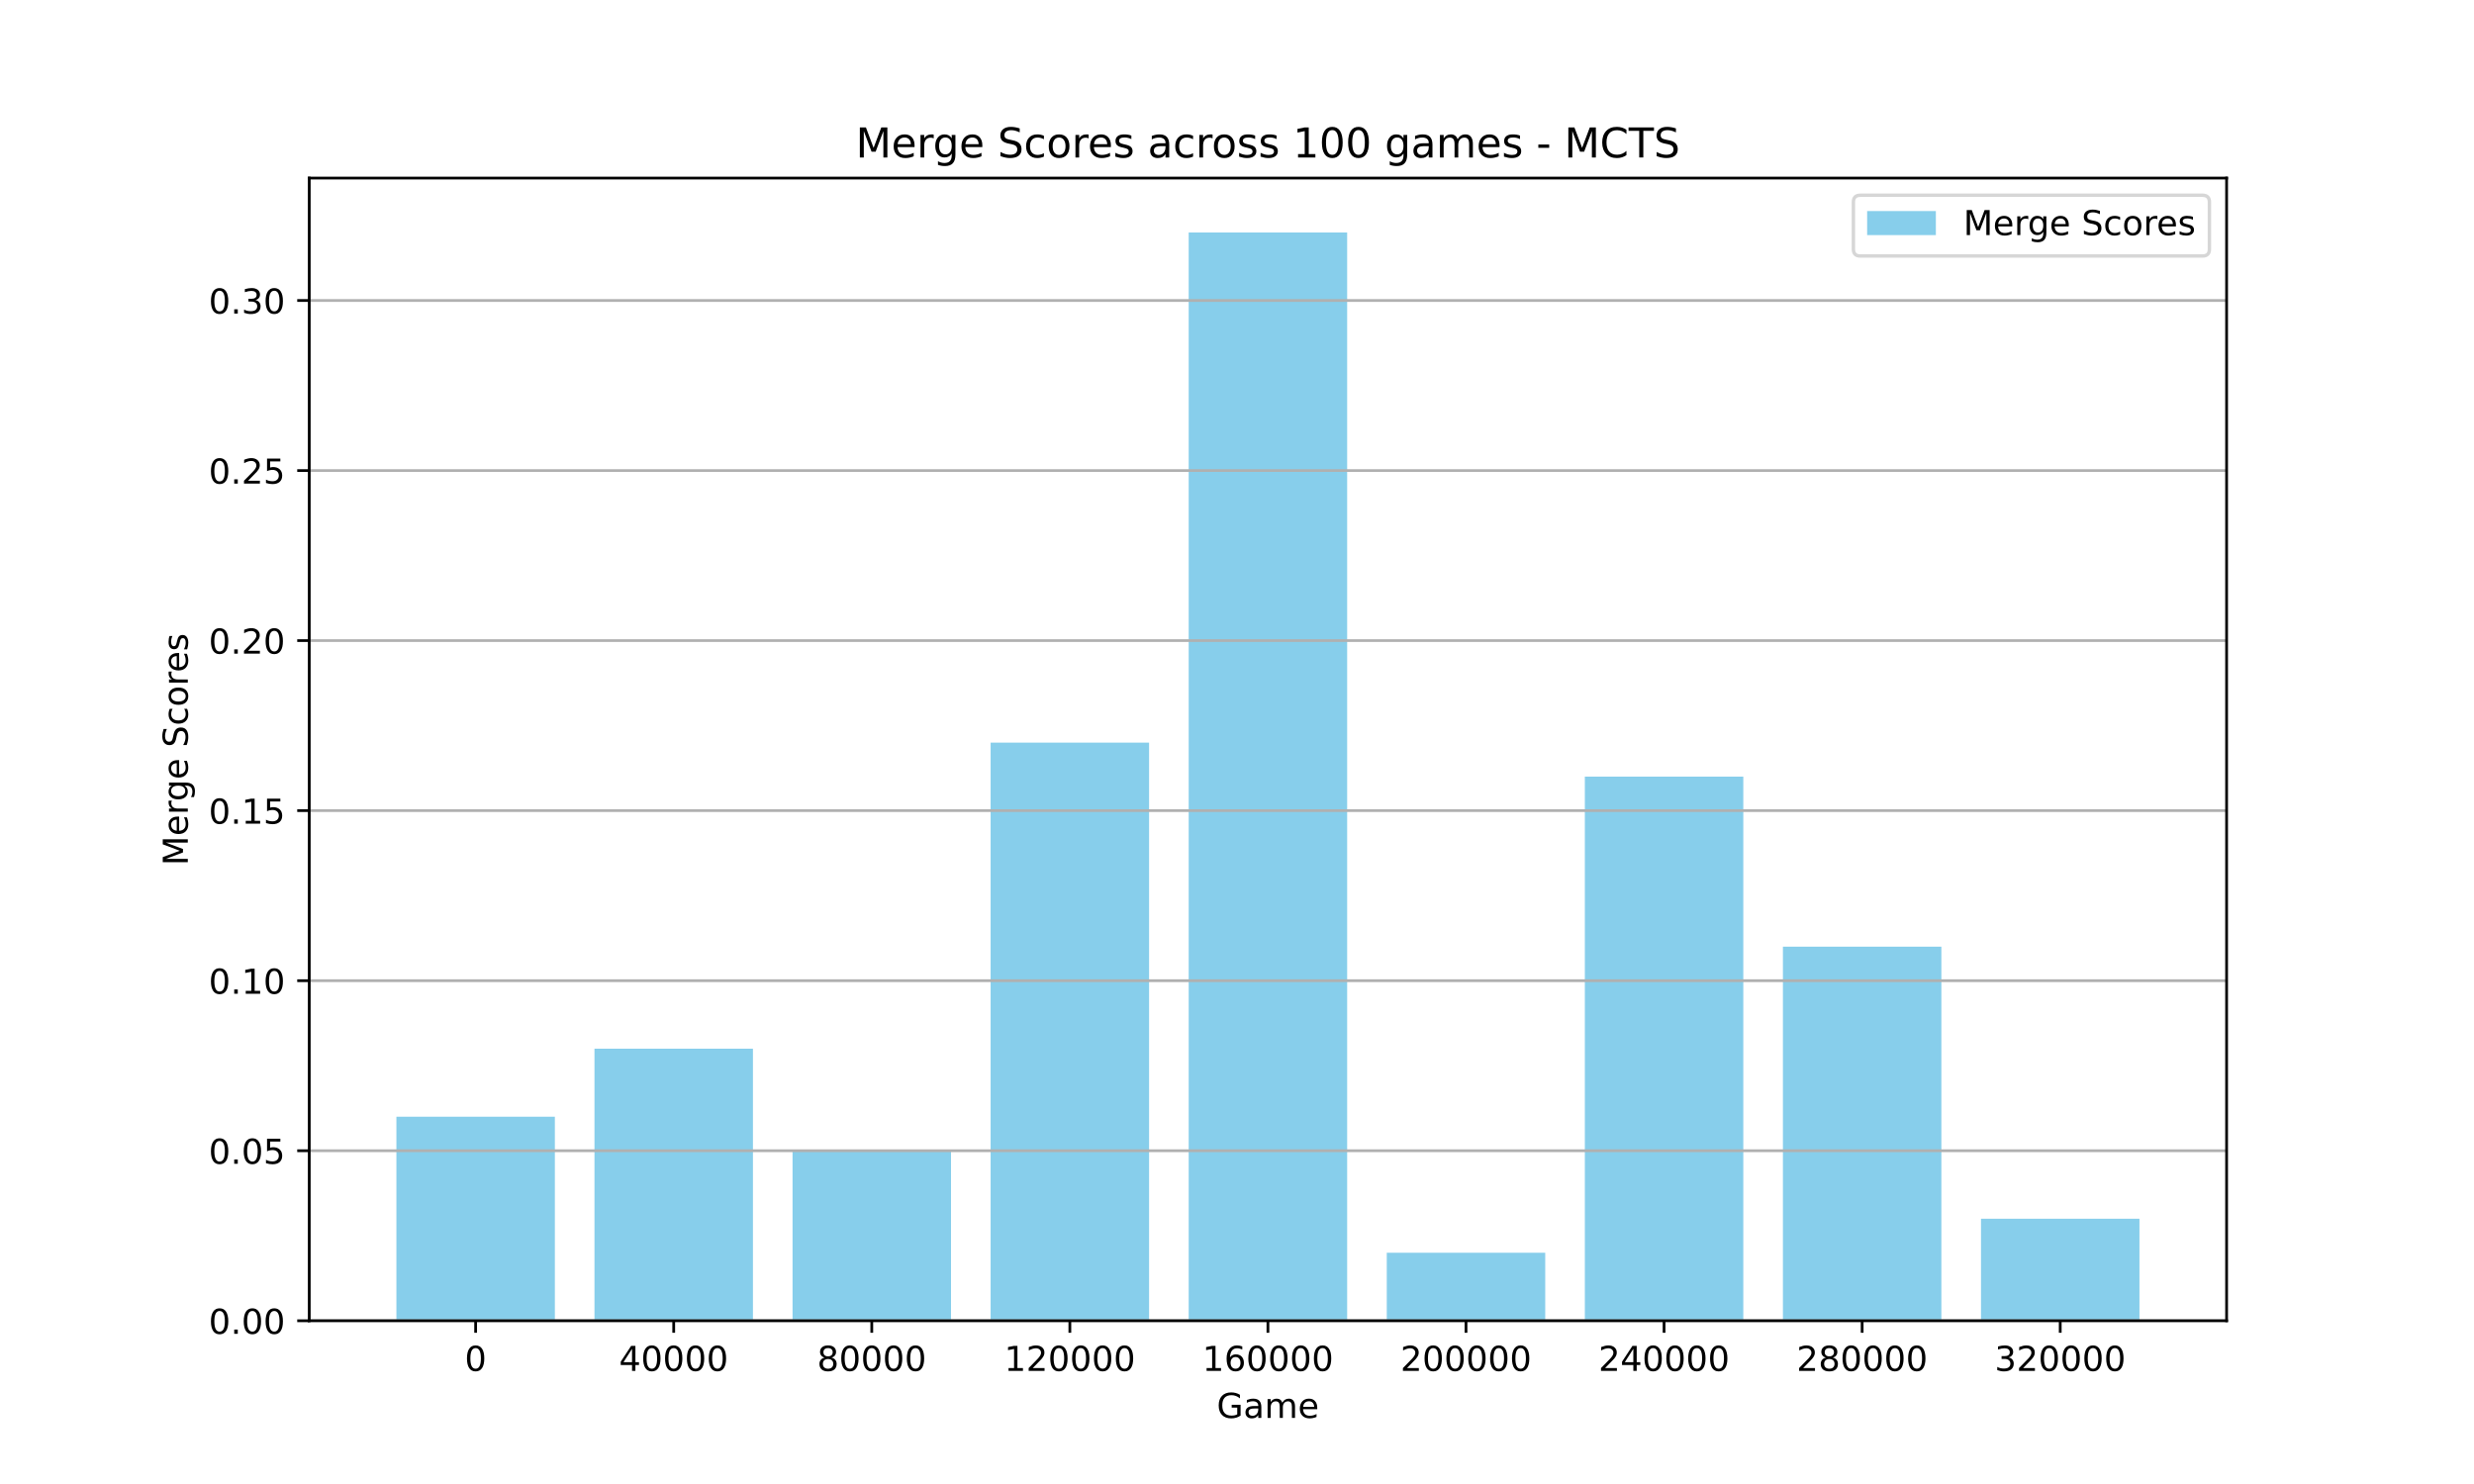
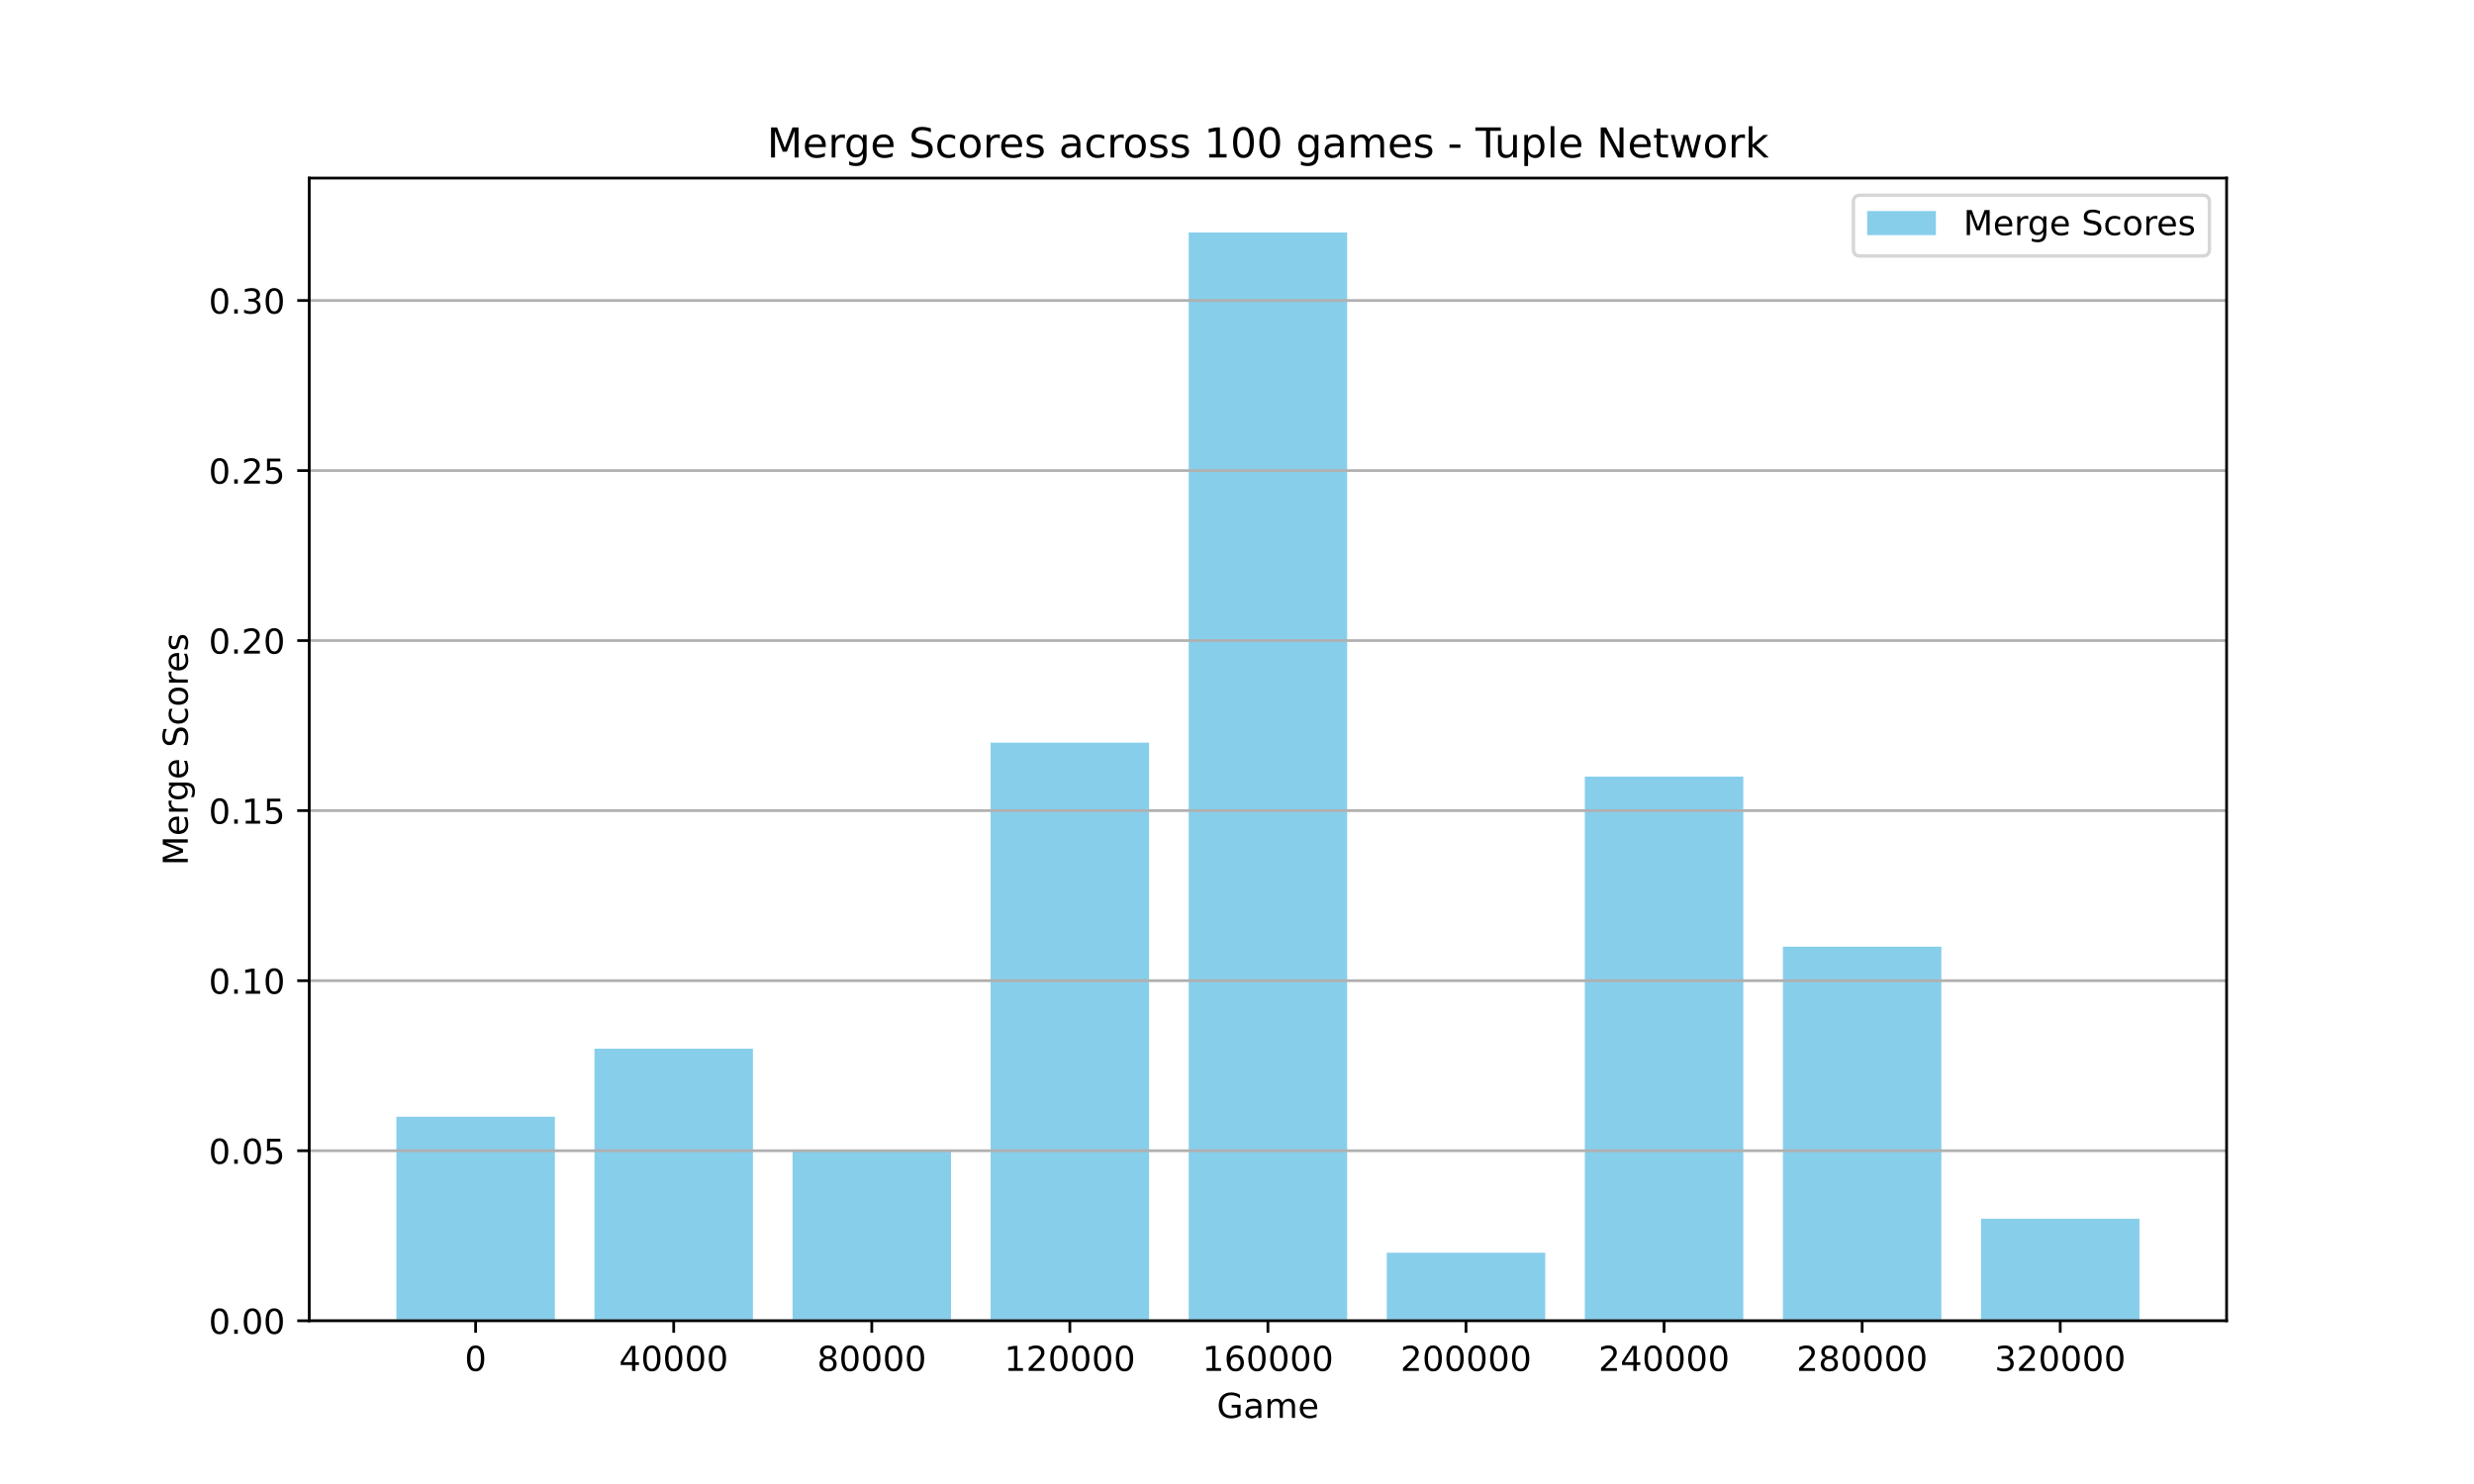
<svg xmlns="http://www.w3.org/2000/svg" xmlns:xlink="http://www.w3.org/1999/xlink" width="720pt" height="432pt" viewBox="0 0 720 432" version="1.1">
  <defs>
    <style type="text/css">*{stroke-linejoin: round; stroke-linecap: butt}</style>
  </defs>
  <g id="figure_1">
    <g id="patch_1">
      <path d="M 0 432  L 720 432  L 720 0  L 0 0  z " style="fill: #ffffff" />
    </g>
    <g id="axes_1">
      <g id="patch_2">
        <path d="M 90 384.48  L 648 384.48  L 648 51.84  L 90 51.84  z " style="fill: #ffffff" />
      </g>
      <g id="patch_3">
-         <path d="M 115.364 384.48  L 161.479 384.48  L 161.479 325.08  L 115.364 325.08  z " clip-path="url(#p046a9f71c7)" style="fill: #87ceeb" />
+         <path d="M 115.364 384.48  L 161.479 384.48  L 161.479 325.08  L 115.364 325.08  z " clip-path="url(#p2bc51cdb9d)" style="fill: #87ceeb" />
      </g>
      <g id="patch_4">
-         <path d="M 173.008 384.48  L 219.124 384.48  L 219.124 305.28  L 173.008 305.28  z " clip-path="url(#p046a9f71c7)" style="fill: #87ceeb" />
+         <path d="M 173.008 384.48  L 219.124 384.48  L 219.124 305.28  L 173.008 305.28  z " clip-path="url(#p2bc51cdb9d)" style="fill: #87ceeb" />
      </g>
      <g id="patch_5">
-         <path d="M 230.653 384.48  L 276.769 384.48  L 276.769 334.98  L 230.653 334.98  z " clip-path="url(#p046a9f71c7)" style="fill: #87ceeb" />
+         <path d="M 230.653 384.48  L 276.769 384.48  L 276.769 334.98  L 230.653 334.98  z " clip-path="url(#p2bc51cdb9d)" style="fill: #87ceeb" />
      </g>
      <g id="patch_6">
-         <path d="M 288.298 384.48  L 334.413 384.48  L 334.413 216.18  L 288.298 216.18  z " clip-path="url(#p046a9f71c7)" style="fill: #87ceeb" />
+         <path d="M 288.298 384.48  L 334.413 384.48  L 334.413 216.18  L 288.298 216.18  z " clip-path="url(#p2bc51cdb9d)" style="fill: #87ceeb" />
      </g>
      <g id="patch_7">
-         <path d="M 345.942 384.48  L 392.058 384.48  L 392.058 67.68  L 345.942 67.68  z " clip-path="url(#p046a9f71c7)" style="fill: #87ceeb" />
+         <path d="M 345.942 384.48  L 392.058 384.48  L 392.058 67.68  L 345.942 67.68  z " clip-path="url(#p2bc51cdb9d)" style="fill: #87ceeb" />
      </g>
      <g id="patch_8">
-         <path d="M 403.587 384.48  L 449.702 384.48  L 449.702 364.68  L 403.587 364.68  z " clip-path="url(#p046a9f71c7)" style="fill: #87ceeb" />
+         <path d="M 403.587 384.48  L 449.702 384.48  L 449.702 364.68  L 403.587 364.68  z " clip-path="url(#p2bc51cdb9d)" style="fill: #87ceeb" />
      </g>
      <g id="patch_9">
-         <path d="M 461.231 384.48  L 507.347 384.48  L 507.347 226.08  L 461.231 226.08  z " clip-path="url(#p046a9f71c7)" style="fill: #87ceeb" />
+         <path d="M 461.231 384.48  L 507.347 384.48  L 507.347 226.08  L 461.231 226.08  z " clip-path="url(#p2bc51cdb9d)" style="fill: #87ceeb" />
      </g>
      <g id="patch_10">
-         <path d="M 518.876 384.48  L 564.992 384.48  L 564.992 275.58  L 518.876 275.58  z " clip-path="url(#p046a9f71c7)" style="fill: #87ceeb" />
+         <path d="M 518.876 384.48  L 564.992 384.48  L 564.992 275.58  L 518.876 275.58  z " clip-path="url(#p2bc51cdb9d)" style="fill: #87ceeb" />
      </g>
      <g id="patch_11">
-         <path d="M 576.521 384.48  L 622.636 384.48  L 622.636 354.78  L 576.521 354.78  z " clip-path="url(#p046a9f71c7)" style="fill: #87ceeb" />
+         <path d="M 576.521 384.48  L 622.636 384.48  L 622.636 354.78  L 576.521 354.78  z " clip-path="url(#p2bc51cdb9d)" style="fill: #87ceeb" />
      </g>
      <g id="matplotlib.axis_1">
        <g id="xtick_1">
          <g id="line2d_1">
            <defs>
-               <path id="m6fe996c30c" d="M 0 0  L 0 3.5  " style="stroke: #000000; stroke-width: 0.8" />
+               <path id="m0b7204cf3d" d="M 0 0  L 0 3.5  " style="stroke: #000000; stroke-width: 0.8" />
            </defs>
            <g>
-               <use xlink:href="#m6fe996c30c" x="138.421" y="384.48" style="stroke: #000000; stroke-width: 0.8" />
+               <use xlink:href="#m0b7204cf3d" x="138.421" y="384.48" style="stroke: #000000; stroke-width: 0.8" />
            </g>
          </g>
          <g id="text_1">
            <g transform="translate(135.2402 399.0784) scale(0.1 -0.1)">
              <defs>
                <path id="DejaVuSans-30" d="M 2034 4250  Q 1547 4250 1301 3770  Q 1056 3291 1056 2328  Q 1056 1369 1301 889  Q 1547 409 2034 409  Q 2525 409 2770 889  Q 3016 1369 3016 2328  Q 3016 3291 2770 3770  Q 2525 4250 2034 4250  z M 2034 4750  Q 2819 4750 3233 4129  Q 3647 3509 3647 2328  Q 3647 1150 3233 529  Q 2819 -91 2034 -91  Q 1250 -91 836 529  Q 422 1150 422 2328  Q 422 3509 836 4129  Q 1250 4750 2034 4750  z " transform="scale(0.015625)" />
              </defs>
              <use xlink:href="#DejaVuSans-30" />
            </g>
          </g>
        </g>
        <g id="xtick_2">
          <g id="line2d_2">
            <g>
-               <use xlink:href="#m6fe996c30c" x="196.066" y="384.48" style="stroke: #000000; stroke-width: 0.8" />
+               <use xlink:href="#m0b7204cf3d" x="196.066" y="384.48" style="stroke: #000000; stroke-width: 0.8" />
            </g>
          </g>
          <g id="text_2">
            <g transform="translate(180.1599 399.0784) scale(0.1 -0.1)">
              <defs>
                <path id="DejaVuSans-34" d="M 2419 4116  L 825 1625  L 2419 1625  L 2419 4116  z M 2253 4666  L 3047 4666  L 3047 1625  L 3713 1625  L 3713 1100  L 3047 1100  L 3047 0  L 2419 0  L 2419 1100  L 313 1100  L 313 1709  L 2253 4666  z " transform="scale(0.015625)" />
              </defs>
              <use xlink:href="#DejaVuSans-34" />
              <use xlink:href="#DejaVuSans-30" x="63.623" />
              <use xlink:href="#DejaVuSans-30" x="127.246" />
              <use xlink:href="#DejaVuSans-30" x="190.869" />
              <use xlink:href="#DejaVuSans-30" x="254.492" />
            </g>
          </g>
        </g>
        <g id="xtick_3">
          <g id="line2d_3">
            <g>
-               <use xlink:href="#m6fe996c30c" x="253.711" y="384.48" style="stroke: #000000; stroke-width: 0.8" />
+               <use xlink:href="#m0b7204cf3d" x="253.711" y="384.48" style="stroke: #000000; stroke-width: 0.8" />
            </g>
          </g>
          <g id="text_3">
            <g transform="translate(237.8045 399.0784) scale(0.1 -0.1)">
              <defs>
                <path id="DejaVuSans-38" d="M 2034 2216  Q 1584 2216 1326 1975  Q 1069 1734 1069 1313  Q 1069 891 1326 650  Q 1584 409 2034 409  Q 2484 409 2743 651  Q 3003 894 3003 1313  Q 3003 1734 2745 1975  Q 2488 2216 2034 2216  z M 1403 2484  Q 997 2584 770 2862  Q 544 3141 544 3541  Q 544 4100 942 4425  Q 1341 4750 2034 4750  Q 2731 4750 3128 4425  Q 3525 4100 3525 3541  Q 3525 3141 3298 2862  Q 3072 2584 2669 2484  Q 3125 2378 3379 2068  Q 3634 1759 3634 1313  Q 3634 634 3220 271  Q 2806 -91 2034 -91  Q 1263 -91 848 271  Q 434 634 434 1313  Q 434 1759 690 2068  Q 947 2378 1403 2484  z M 1172 3481  Q 1172 3119 1398 2916  Q 1625 2713 2034 2713  Q 2441 2713 2670 2916  Q 2900 3119 2900 3481  Q 2900 3844 2670 4047  Q 2441 4250 2034 4250  Q 1625 4250 1398 4047  Q 1172 3844 1172 3481  z " transform="scale(0.015625)" />
              </defs>
              <use xlink:href="#DejaVuSans-38" />
              <use xlink:href="#DejaVuSans-30" x="63.623" />
              <use xlink:href="#DejaVuSans-30" x="127.246" />
              <use xlink:href="#DejaVuSans-30" x="190.869" />
              <use xlink:href="#DejaVuSans-30" x="254.492" />
            </g>
          </g>
        </g>
        <g id="xtick_4">
          <g id="line2d_4">
            <g>
-               <use xlink:href="#m6fe996c30c" x="311.355" y="384.48" style="stroke: #000000; stroke-width: 0.8" />
+               <use xlink:href="#m0b7204cf3d" x="311.355" y="384.48" style="stroke: #000000; stroke-width: 0.8" />
            </g>
          </g>
          <g id="text_4">
            <g transform="translate(292.2679 399.0784) scale(0.1 -0.1)">
              <defs>
                <path id="DejaVuSans-31" d="M 794 531  L 1825 531  L 1825 4091  L 703 3866  L 703 4441  L 1819 4666  L 2450 4666  L 2450 531  L 3481 531  L 3481 0  L 794 0  L 794 531  z " transform="scale(0.015625)" />
                <path id="DejaVuSans-32" d="M 1228 531  L 3431 531  L 3431 0  L 469 0  L 469 531  Q 828 903 1448 1529  Q 2069 2156 2228 2338  Q 2531 2678 2651 2914  Q 2772 3150 2772 3378  Q 2772 3750 2511 3984  Q 2250 4219 1831 4219  Q 1534 4219 1204 4116  Q 875 4013 500 3803  L 500 4441  Q 881 4594 1212 4672  Q 1544 4750 1819 4750  Q 2544 4750 2975 4387  Q 3406 4025 3406 3419  Q 3406 3131 3298 2873  Q 3191 2616 2906 2266  Q 2828 2175 2409 1742  Q 1991 1309 1228 531  z " transform="scale(0.015625)" />
              </defs>
              <use xlink:href="#DejaVuSans-31" />
              <use xlink:href="#DejaVuSans-32" x="63.623" />
              <use xlink:href="#DejaVuSans-30" x="127.246" />
              <use xlink:href="#DejaVuSans-30" x="190.869" />
              <use xlink:href="#DejaVuSans-30" x="254.492" />
              <use xlink:href="#DejaVuSans-30" x="318.115" />
            </g>
          </g>
        </g>
        <g id="xtick_5">
          <g id="line2d_5">
            <g>
-               <use xlink:href="#m6fe996c30c" x="369" y="384.48" style="stroke: #000000; stroke-width: 0.8" />
+               <use xlink:href="#m0b7204cf3d" x="369" y="384.48" style="stroke: #000000; stroke-width: 0.8" />
            </g>
          </g>
          <g id="text_5">
            <g transform="translate(349.9125 399.0784) scale(0.1 -0.1)">
              <defs>
                <path id="DejaVuSans-36" d="M 2113 2584  Q 1688 2584 1439 2293  Q 1191 2003 1191 1497  Q 1191 994 1439 701  Q 1688 409 2113 409  Q 2538 409 2786 701  Q 3034 994 3034 1497  Q 3034 2003 2786 2293  Q 2538 2584 2113 2584  z M 3366 4563  L 3366 3988  Q 3128 4100 2886 4159  Q 2644 4219 2406 4219  Q 1781 4219 1451 3797  Q 1122 3375 1075 2522  Q 1259 2794 1537 2939  Q 1816 3084 2150 3084  Q 2853 3084 3261 2657  Q 3669 2231 3669 1497  Q 3669 778 3244 343  Q 2819 -91 2113 -91  Q 1303 -91 875 529  Q 447 1150 447 2328  Q 447 3434 972 4092  Q 1497 4750 2381 4750  Q 2619 4750 2861 4703  Q 3103 4656 3366 4563  z " transform="scale(0.015625)" />
              </defs>
              <use xlink:href="#DejaVuSans-31" />
              <use xlink:href="#DejaVuSans-36" x="63.623" />
              <use xlink:href="#DejaVuSans-30" x="127.246" />
              <use xlink:href="#DejaVuSans-30" x="190.869" />
              <use xlink:href="#DejaVuSans-30" x="254.492" />
              <use xlink:href="#DejaVuSans-30" x="318.115" />
            </g>
          </g>
        </g>
        <g id="xtick_6">
          <g id="line2d_6">
            <g>
-               <use xlink:href="#m6fe996c30c" x="426.645" y="384.48" style="stroke: #000000; stroke-width: 0.8" />
+               <use xlink:href="#m0b7204cf3d" x="426.645" y="384.48" style="stroke: #000000; stroke-width: 0.8" />
            </g>
          </g>
          <g id="text_6">
            <g transform="translate(407.5571 399.0784) scale(0.1 -0.1)">
              <use xlink:href="#DejaVuSans-32" />
              <use xlink:href="#DejaVuSans-30" x="63.623" />
              <use xlink:href="#DejaVuSans-30" x="127.246" />
              <use xlink:href="#DejaVuSans-30" x="190.869" />
              <use xlink:href="#DejaVuSans-30" x="254.492" />
              <use xlink:href="#DejaVuSans-30" x="318.115" />
            </g>
          </g>
        </g>
        <g id="xtick_7">
          <g id="line2d_7">
            <g>
-               <use xlink:href="#m6fe996c30c" x="484.289" y="384.48" style="stroke: #000000; stroke-width: 0.8" />
+               <use xlink:href="#m0b7204cf3d" x="484.289" y="384.48" style="stroke: #000000; stroke-width: 0.8" />
            </g>
          </g>
          <g id="text_7">
            <g transform="translate(465.2018 399.0784) scale(0.1 -0.1)">
              <use xlink:href="#DejaVuSans-32" />
              <use xlink:href="#DejaVuSans-34" x="63.623" />
              <use xlink:href="#DejaVuSans-30" x="127.246" />
              <use xlink:href="#DejaVuSans-30" x="190.869" />
              <use xlink:href="#DejaVuSans-30" x="254.492" />
              <use xlink:href="#DejaVuSans-30" x="318.115" />
            </g>
          </g>
        </g>
        <g id="xtick_8">
          <g id="line2d_8">
            <g>
-               <use xlink:href="#m6fe996c30c" x="541.934" y="384.48" style="stroke: #000000; stroke-width: 0.8" />
+               <use xlink:href="#m0b7204cf3d" x="541.934" y="384.48" style="stroke: #000000; stroke-width: 0.8" />
            </g>
          </g>
          <g id="text_8">
            <g transform="translate(522.8464 399.0784) scale(0.1 -0.1)">
              <use xlink:href="#DejaVuSans-32" />
              <use xlink:href="#DejaVuSans-38" x="63.623" />
              <use xlink:href="#DejaVuSans-30" x="127.246" />
              <use xlink:href="#DejaVuSans-30" x="190.869" />
              <use xlink:href="#DejaVuSans-30" x="254.492" />
              <use xlink:href="#DejaVuSans-30" x="318.115" />
            </g>
          </g>
        </g>
        <g id="xtick_9">
          <g id="line2d_9">
            <g>
-               <use xlink:href="#m6fe996c30c" x="599.579" y="384.48" style="stroke: #000000; stroke-width: 0.8" />
+               <use xlink:href="#m0b7204cf3d" x="599.579" y="384.48" style="stroke: #000000; stroke-width: 0.8" />
            </g>
          </g>
          <g id="text_9">
            <g transform="translate(580.491 399.0784) scale(0.1 -0.1)">
              <defs>
                <path id="DejaVuSans-33" d="M 2597 2516  Q 3050 2419 3304 2112  Q 3559 1806 3559 1356  Q 3559 666 3084 287  Q 2609 -91 1734 -91  Q 1441 -91 1130 -33  Q 819 25 488 141  L 488 750  Q 750 597 1062 519  Q 1375 441 1716 441  Q 2309 441 2620 675  Q 2931 909 2931 1356  Q 2931 1769 2642 2001  Q 2353 2234 1838 2234  L 1294 2234  L 1294 2753  L 1863 2753  Q 2328 2753 2575 2939  Q 2822 3125 2822 3475  Q 2822 3834 2567 4026  Q 2313 4219 1838 4219  Q 1578 4219 1281 4162  Q 984 4106 628 3988  L 628 4550  Q 988 4650 1302 4700  Q 1616 4750 1894 4750  Q 2613 4750 3031 4423  Q 3450 4097 3450 3541  Q 3450 3153 3228 2886  Q 3006 2619 2597 2516  z " transform="scale(0.015625)" />
              </defs>
              <use xlink:href="#DejaVuSans-33" />
              <use xlink:href="#DejaVuSans-32" x="63.623" />
              <use xlink:href="#DejaVuSans-30" x="127.246" />
              <use xlink:href="#DejaVuSans-30" x="190.869" />
              <use xlink:href="#DejaVuSans-30" x="254.492" />
              <use xlink:href="#DejaVuSans-30" x="318.115" />
            </g>
          </g>
        </g>
        <g id="text_10">
          <g transform="translate(354.1148 412.7566) scale(0.1 -0.1)">
            <defs>
              <path id="DejaVuSans-47" d="M 3809 666  L 3809 1919  L 2778 1919  L 2778 2438  L 4434 2438  L 4434 434  Q 4069 175 3628 42  Q 3188 -91 2688 -91  Q 1594 -91 976 548  Q 359 1188 359 2328  Q 359 3472 976 4111  Q 1594 4750 2688 4750  Q 3144 4750 3555 4637  Q 3966 4525 4313 4306  L 4313 3634  Q 3963 3931 3569 4081  Q 3175 4231 2741 4231  Q 1884 4231 1454 3753  Q 1025 3275 1025 2328  Q 1025 1384 1454 906  Q 1884 428 2741 428  Q 3075 428 3337 486  Q 3600 544 3809 666  z " transform="scale(0.015625)" />
              <path id="DejaVuSans-61" d="M 2194 1759  Q 1497 1759 1228 1600  Q 959 1441 959 1056  Q 959 750 1161 570  Q 1363 391 1709 391  Q 2188 391 2477 730  Q 2766 1069 2766 1631  L 2766 1759  L 2194 1759  z M 3341 1997  L 3341 0  L 2766 0  L 2766 531  Q 2569 213 2275 61  Q 1981 -91 1556 -91  Q 1019 -91 701 211  Q 384 513 384 1019  Q 384 1609 779 1909  Q 1175 2209 1959 2209  L 2766 2209  L 2766 2266  Q 2766 2663 2505 2880  Q 2244 3097 1772 3097  Q 1472 3097 1187 3025  Q 903 2953 641 2809  L 641 3341  Q 956 3463 1253 3523  Q 1550 3584 1831 3584  Q 2591 3584 2966 3190  Q 3341 2797 3341 1997  z " transform="scale(0.015625)" />
              <path id="DejaVuSans-6d" d="M 3328 2828  Q 3544 3216 3844 3400  Q 4144 3584 4550 3584  Q 5097 3584 5394 3201  Q 5691 2819 5691 2113  L 5691 0  L 5113 0  L 5113 2094  Q 5113 2597 4934 2840  Q 4756 3084 4391 3084  Q 3944 3084 3684 2787  Q 3425 2491 3425 1978  L 3425 0  L 2847 0  L 2847 2094  Q 2847 2600 2669 2842  Q 2491 3084 2119 3084  Q 1678 3084 1418 2786  Q 1159 2488 1159 1978  L 1159 0  L 581 0  L 581 3500  L 1159 3500  L 1159 2956  Q 1356 3278 1631 3431  Q 1906 3584 2284 3584  Q 2666 3584 2933 3390  Q 3200 3197 3328 2828  z " transform="scale(0.015625)" />
              <path id="DejaVuSans-65" d="M 3597 1894  L 3597 1613  L 953 1613  Q 991 1019 1311 708  Q 1631 397 2203 397  Q 2534 397 2845 478  Q 3156 559 3463 722  L 3463 178  Q 3153 47 2828 -22  Q 2503 -91 2169 -91  Q 1331 -91 842 396  Q 353 884 353 1716  Q 353 2575 817 3079  Q 1281 3584 2069 3584  Q 2775 3584 3186 3129  Q 3597 2675 3597 1894  z M 3022 2063  Q 3016 2534 2758 2815  Q 2500 3097 2075 3097  Q 1594 3097 1305 2825  Q 1016 2553 972 2059  L 3022 2063  z " transform="scale(0.015625)" />
            </defs>
            <use xlink:href="#DejaVuSans-47" />
            <use xlink:href="#DejaVuSans-61" x="77.49" />
            <use xlink:href="#DejaVuSans-6d" x="138.77" />
            <use xlink:href="#DejaVuSans-65" x="236.182" />
          </g>
        </g>
      </g>
      <g id="matplotlib.axis_2">
        <g id="ytick_1">
          <g id="line2d_10">
-             <path d="M 90 384.48  L 648 384.48  " clip-path="url(#p046a9f71c7)" style="fill: none; stroke: #b0b0b0; stroke-width: 0.8; stroke-linecap: square" />
+             <path d="M 90 384.48  L 648 384.48  " clip-path="url(#p2bc51cdb9d)" style="fill: none; stroke: #b0b0b0; stroke-width: 0.8; stroke-linecap: square" />
          </g>
          <g id="line2d_11">
            <defs>
-               <path id="mcfe384e61d" d="M 0 0  L -3.5 0  " style="stroke: #000000; stroke-width: 0.8" />
+               <path id="m371ecf7dba" d="M 0 0  L -3.5 0  " style="stroke: #000000; stroke-width: 0.8" />
            </defs>
            <g>
-               <use xlink:href="#mcfe384e61d" x="90" y="384.48" style="stroke: #000000; stroke-width: 0.8" />
+               <use xlink:href="#m371ecf7dba" x="90" y="384.48" style="stroke: #000000; stroke-width: 0.8" />
            </g>
          </g>
          <g id="text_11">
            <g transform="translate(60.73438 388.2792) scale(0.1 -0.1)">
              <defs>
                <path id="DejaVuSans-2e" d="M 684 794  L 1344 794  L 1344 0  L 684 0  L 684 794  z " transform="scale(0.015625)" />
              </defs>
              <use xlink:href="#DejaVuSans-30" />
              <use xlink:href="#DejaVuSans-2e" x="63.623" />
              <use xlink:href="#DejaVuSans-30" x="95.41" />
              <use xlink:href="#DejaVuSans-30" x="159.033" />
            </g>
          </g>
        </g>
        <g id="ytick_2">
          <g id="line2d_12">
-             <path d="M 90 334.98  L 648 334.98  " clip-path="url(#p046a9f71c7)" style="fill: none; stroke: #b0b0b0; stroke-width: 0.8; stroke-linecap: square" />
+             <path d="M 90 334.98  L 648 334.98  " clip-path="url(#p2bc51cdb9d)" style="fill: none; stroke: #b0b0b0; stroke-width: 0.8; stroke-linecap: square" />
          </g>
          <g id="line2d_13">
            <g>
-               <use xlink:href="#mcfe384e61d" x="90" y="334.98" style="stroke: #000000; stroke-width: 0.8" />
+               <use xlink:href="#m371ecf7dba" x="90" y="334.98" style="stroke: #000000; stroke-width: 0.8" />
            </g>
          </g>
          <g id="text_12">
            <g transform="translate(60.73438 338.7792) scale(0.1 -0.1)">
              <defs>
                <path id="DejaVuSans-35" d="M 691 4666  L 3169 4666  L 3169 4134  L 1269 4134  L 1269 2991  Q 1406 3038 1543 3061  Q 1681 3084 1819 3084  Q 2600 3084 3056 2656  Q 3513 2228 3513 1497  Q 3513 744 3044 326  Q 2575 -91 1722 -91  Q 1428 -91 1123 -41  Q 819 9 494 109  L 494 744  Q 775 591 1075 516  Q 1375 441 1709 441  Q 2250 441 2565 725  Q 2881 1009 2881 1497  Q 2881 1984 2565 2268  Q 2250 2553 1709 2553  Q 1456 2553 1204 2497  Q 953 2441 691 2322  L 691 4666  z " transform="scale(0.015625)" />
              </defs>
              <use xlink:href="#DejaVuSans-30" />
              <use xlink:href="#DejaVuSans-2e" x="63.623" />
              <use xlink:href="#DejaVuSans-30" x="95.41" />
              <use xlink:href="#DejaVuSans-35" x="159.033" />
            </g>
          </g>
        </g>
        <g id="ytick_3">
          <g id="line2d_14">
-             <path d="M 90 285.48  L 648 285.48  " clip-path="url(#p046a9f71c7)" style="fill: none; stroke: #b0b0b0; stroke-width: 0.8; stroke-linecap: square" />
+             <path d="M 90 285.48  L 648 285.48  " clip-path="url(#p2bc51cdb9d)" style="fill: none; stroke: #b0b0b0; stroke-width: 0.8; stroke-linecap: square" />
          </g>
          <g id="line2d_15">
            <g>
-               <use xlink:href="#mcfe384e61d" x="90" y="285.48" style="stroke: #000000; stroke-width: 0.8" />
+               <use xlink:href="#m371ecf7dba" x="90" y="285.48" style="stroke: #000000; stroke-width: 0.8" />
            </g>
          </g>
          <g id="text_13">
            <g transform="translate(60.73438 289.2792) scale(0.1 -0.1)">
              <use xlink:href="#DejaVuSans-30" />
              <use xlink:href="#DejaVuSans-2e" x="63.623" />
              <use xlink:href="#DejaVuSans-31" x="95.41" />
              <use xlink:href="#DejaVuSans-30" x="159.033" />
            </g>
          </g>
        </g>
        <g id="ytick_4">
          <g id="line2d_16">
-             <path d="M 90 235.98  L 648 235.98  " clip-path="url(#p046a9f71c7)" style="fill: none; stroke: #b0b0b0; stroke-width: 0.8; stroke-linecap: square" />
+             <path d="M 90 235.98  L 648 235.98  " clip-path="url(#p2bc51cdb9d)" style="fill: none; stroke: #b0b0b0; stroke-width: 0.8; stroke-linecap: square" />
          </g>
          <g id="line2d_17">
            <g>
-               <use xlink:href="#mcfe384e61d" x="90" y="235.98" style="stroke: #000000; stroke-width: 0.8" />
+               <use xlink:href="#m371ecf7dba" x="90" y="235.98" style="stroke: #000000; stroke-width: 0.8" />
            </g>
          </g>
          <g id="text_14">
            <g transform="translate(60.73438 239.7792) scale(0.1 -0.1)">
              <use xlink:href="#DejaVuSans-30" />
              <use xlink:href="#DejaVuSans-2e" x="63.623" />
              <use xlink:href="#DejaVuSans-31" x="95.41" />
              <use xlink:href="#DejaVuSans-35" x="159.033" />
            </g>
          </g>
        </g>
        <g id="ytick_5">
          <g id="line2d_18">
-             <path d="M 90 186.48  L 648 186.48  " clip-path="url(#p046a9f71c7)" style="fill: none; stroke: #b0b0b0; stroke-width: 0.8; stroke-linecap: square" />
+             <path d="M 90 186.48  L 648 186.48  " clip-path="url(#p2bc51cdb9d)" style="fill: none; stroke: #b0b0b0; stroke-width: 0.8; stroke-linecap: square" />
          </g>
          <g id="line2d_19">
            <g>
-               <use xlink:href="#mcfe384e61d" x="90" y="186.48" style="stroke: #000000; stroke-width: 0.8" />
+               <use xlink:href="#m371ecf7dba" x="90" y="186.48" style="stroke: #000000; stroke-width: 0.8" />
            </g>
          </g>
          <g id="text_15">
            <g transform="translate(60.73438 190.2792) scale(0.1 -0.1)">
              <use xlink:href="#DejaVuSans-30" />
              <use xlink:href="#DejaVuSans-2e" x="63.623" />
              <use xlink:href="#DejaVuSans-32" x="95.41" />
              <use xlink:href="#DejaVuSans-30" x="159.033" />
            </g>
          </g>
        </g>
        <g id="ytick_6">
          <g id="line2d_20">
-             <path d="M 90 136.98  L 648 136.98  " clip-path="url(#p046a9f71c7)" style="fill: none; stroke: #b0b0b0; stroke-width: 0.8; stroke-linecap: square" />
+             <path d="M 90 136.98  L 648 136.98  " clip-path="url(#p2bc51cdb9d)" style="fill: none; stroke: #b0b0b0; stroke-width: 0.8; stroke-linecap: square" />
          </g>
          <g id="line2d_21">
            <g>
-               <use xlink:href="#mcfe384e61d" x="90" y="136.98" style="stroke: #000000; stroke-width: 0.8" />
+               <use xlink:href="#m371ecf7dba" x="90" y="136.98" style="stroke: #000000; stroke-width: 0.8" />
            </g>
          </g>
          <g id="text_16">
            <g transform="translate(60.73438 140.7792) scale(0.1 -0.1)">
              <use xlink:href="#DejaVuSans-30" />
              <use xlink:href="#DejaVuSans-2e" x="63.623" />
              <use xlink:href="#DejaVuSans-32" x="95.41" />
              <use xlink:href="#DejaVuSans-35" x="159.033" />
            </g>
          </g>
        </g>
        <g id="ytick_7">
          <g id="line2d_22">
-             <path d="M 90 87.48  L 648 87.48  " clip-path="url(#p046a9f71c7)" style="fill: none; stroke: #b0b0b0; stroke-width: 0.8; stroke-linecap: square" />
+             <path d="M 90 87.48  L 648 87.48  " clip-path="url(#p2bc51cdb9d)" style="fill: none; stroke: #b0b0b0; stroke-width: 0.8; stroke-linecap: square" />
          </g>
          <g id="line2d_23">
            <g>
-               <use xlink:href="#mcfe384e61d" x="90" y="87.48" style="stroke: #000000; stroke-width: 0.8" />
+               <use xlink:href="#m371ecf7dba" x="90" y="87.48" style="stroke: #000000; stroke-width: 0.8" />
            </g>
          </g>
          <g id="text_17">
            <g transform="translate(60.73438 91.27922) scale(0.1 -0.1)">
              <use xlink:href="#DejaVuSans-30" />
              <use xlink:href="#DejaVuSans-2e" x="63.623" />
              <use xlink:href="#DejaVuSans-33" x="95.41" />
              <use xlink:href="#DejaVuSans-30" x="159.033" />
            </g>
          </g>
        </g>
        <g id="text_18">
          <g transform="translate(54.65469 251.9655) rotate(-90) scale(0.1 -0.1)">
            <defs>
              <path id="DejaVuSans-4d" d="M 628 4666  L 1569 4666  L 2759 1491  L 3956 4666  L 4897 4666  L 4897 0  L 4281 0  L 4281 4097  L 3078 897  L 2444 897  L 1241 4097  L 1241 0  L 628 0  L 628 4666  z " transform="scale(0.015625)" />
              <path id="DejaVuSans-72" d="M 2631 2963  Q 2534 3019 2420 3045  Q 2306 3072 2169 3072  Q 1681 3072 1420 2755  Q 1159 2438 1159 1844  L 1159 0  L 581 0  L 581 3500  L 1159 3500  L 1159 2956  Q 1341 3275 1631 3429  Q 1922 3584 2338 3584  Q 2397 3584 2469 3576  Q 2541 3569 2628 3553  L 2631 2963  z " transform="scale(0.015625)" />
              <path id="DejaVuSans-67" d="M 2906 1791  Q 2906 2416 2648 2759  Q 2391 3103 1925 3103  Q 1463 3103 1205 2759  Q 947 2416 947 1791  Q 947 1169 1205 825  Q 1463 481 1925 481  Q 2391 481 2648 825  Q 2906 1169 2906 1791  z M 3481 434  Q 3481 -459 3084 -895  Q 2688 -1331 1869 -1331  Q 1566 -1331 1297 -1286  Q 1028 -1241 775 -1147  L 775 -588  Q 1028 -725 1275 -790  Q 1522 -856 1778 -856  Q 2344 -856 2625 -561  Q 2906 -266 2906 331  L 2906 616  Q 2728 306 2450 153  Q 2172 0 1784 0  Q 1141 0 747 490  Q 353 981 353 1791  Q 353 2603 747 3093  Q 1141 3584 1784 3584  Q 2172 3584 2450 3431  Q 2728 3278 2906 2969  L 2906 3500  L 3481 3500  L 3481 434  z " transform="scale(0.015625)" />
              <path id="DejaVuSans-20" transform="scale(0.015625)" />
              <path id="DejaVuSans-53" d="M 3425 4513  L 3425 3897  Q 3066 4069 2747 4153  Q 2428 4238 2131 4238  Q 1616 4238 1336 4038  Q 1056 3838 1056 3469  Q 1056 3159 1242 3001  Q 1428 2844 1947 2747  L 2328 2669  Q 3034 2534 3370 2195  Q 3706 1856 3706 1288  Q 3706 609 3251 259  Q 2797 -91 1919 -91  Q 1588 -91 1214 -16  Q 841 59 441 206  L 441 856  Q 825 641 1194 531  Q 1563 422 1919 422  Q 2459 422 2753 634  Q 3047 847 3047 1241  Q 3047 1584 2836 1778  Q 2625 1972 2144 2069  L 1759 2144  Q 1053 2284 737 2584  Q 422 2884 422 3419  Q 422 4038 858 4394  Q 1294 4750 2059 4750  Q 2388 4750 2728 4690  Q 3069 4631 3425 4513  z " transform="scale(0.015625)" />
              <path id="DejaVuSans-63" d="M 3122 3366  L 3122 2828  Q 2878 2963 2633 3030  Q 2388 3097 2138 3097  Q 1578 3097 1268 2742  Q 959 2388 959 1747  Q 959 1106 1268 751  Q 1578 397 2138 397  Q 2388 397 2633 464  Q 2878 531 3122 666  L 3122 134  Q 2881 22 2623 -34  Q 2366 -91 2075 -91  Q 1284 -91 818 406  Q 353 903 353 1747  Q 353 2603 823 3093  Q 1294 3584 2113 3584  Q 2378 3584 2631 3529  Q 2884 3475 3122 3366  z " transform="scale(0.015625)" />
              <path id="DejaVuSans-6f" d="M 1959 3097  Q 1497 3097 1228 2736  Q 959 2375 959 1747  Q 959 1119 1226 758  Q 1494 397 1959 397  Q 2419 397 2687 759  Q 2956 1122 2956 1747  Q 2956 2369 2687 2733  Q 2419 3097 1959 3097  z M 1959 3584  Q 2709 3584 3137 3096  Q 3566 2609 3566 1747  Q 3566 888 3137 398  Q 2709 -91 1959 -91  Q 1206 -91 779 398  Q 353 888 353 1747  Q 353 2609 779 3096  Q 1206 3584 1959 3584  z " transform="scale(0.015625)" />
              <path id="DejaVuSans-73" d="M 2834 3397  L 2834 2853  Q 2591 2978 2328 3040  Q 2066 3103 1784 3103  Q 1356 3103 1142 2972  Q 928 2841 928 2578  Q 928 2378 1081 2264  Q 1234 2150 1697 2047  L 1894 2003  Q 2506 1872 2764 1633  Q 3022 1394 3022 966  Q 3022 478 2636 193  Q 2250 -91 1575 -91  Q 1294 -91 989 -36  Q 684 19 347 128  L 347 722  Q 666 556 975 473  Q 1284 391 1588 391  Q 1994 391 2212 530  Q 2431 669 2431 922  Q 2431 1156 2273 1281  Q 2116 1406 1581 1522  L 1381 1569  Q 847 1681 609 1914  Q 372 2147 372 2553  Q 372 3047 722 3315  Q 1072 3584 1716 3584  Q 2034 3584 2315 3537  Q 2597 3491 2834 3397  z " transform="scale(0.015625)" />
            </defs>
            <use xlink:href="#DejaVuSans-4d" />
            <use xlink:href="#DejaVuSans-65" x="86.279" />
            <use xlink:href="#DejaVuSans-72" x="147.803" />
            <use xlink:href="#DejaVuSans-67" x="187.166" />
            <use xlink:href="#DejaVuSans-65" x="250.643" />
            <use xlink:href="#DejaVuSans-20" x="312.166" />
            <use xlink:href="#DejaVuSans-53" x="343.953" />
            <use xlink:href="#DejaVuSans-63" x="407.43" />
            <use xlink:href="#DejaVuSans-6f" x="462.41" />
            <use xlink:href="#DejaVuSans-72" x="523.592" />
            <use xlink:href="#DejaVuSans-65" x="562.455" />
            <use xlink:href="#DejaVuSans-73" x="623.979" />
          </g>
        </g>
      </g>
      <g id="patch_12">
        <path d="M 90 384.48  L 90 51.84  " style="fill: none; stroke: #000000; stroke-width: 0.8; stroke-linejoin: miter; stroke-linecap: square" />
      </g>
      <g id="patch_13">
        <path d="M 648 384.48  L 648 51.84  " style="fill: none; stroke: #000000; stroke-width: 0.8; stroke-linejoin: miter; stroke-linecap: square" />
      </g>
      <g id="patch_14">
        <path d="M 90 384.48  L 648 384.48  " style="fill: none; stroke: #000000; stroke-width: 0.8; stroke-linejoin: miter; stroke-linecap: square" />
      </g>
      <g id="patch_15">
        <path d="M 90 51.84  L 648 51.84  " style="fill: none; stroke: #000000; stroke-width: 0.8; stroke-linejoin: miter; stroke-linecap: square" />
      </g>
      <g id="text_19">
-         <g transform="translate(249.0637 45.84) scale(0.12 -0.12)">
+         <g transform="translate(223.2178 45.84) scale(0.12 -0.12)">
          <defs>
            <path id="DejaVuSans-2d" d="M 313 2009  L 1997 2009  L 1997 1497  L 313 1497  L 313 2009  z " transform="scale(0.015625)" />
-             <path id="DejaVuSans-43" d="M 4122 4306  L 4122 3641  Q 3803 3938 3442 4084  Q 3081 4231 2675 4231  Q 1875 4231 1450 3742  Q 1025 3253 1025 2328  Q 1025 1406 1450 917  Q 1875 428 2675 428  Q 3081 428 3442 575  Q 3803 722 4122 1019  L 4122 359  Q 3791 134 3420 21  Q 3050 -91 2638 -91  Q 1578 -91 968 557  Q 359 1206 359 2328  Q 359 3453 968 4101  Q 1578 4750 2638 4750  Q 3056 4750 3426 4639  Q 3797 4528 4122 4306  z " transform="scale(0.015625)" />
            <path id="DejaVuSans-54" d="M -19 4666  L 3928 4666  L 3928 4134  L 2272 4134  L 2272 0  L 1638 0  L 1638 4134  L -19 4134  L -19 4666  z " transform="scale(0.015625)" />
+             <path id="DejaVuSans-75" d="M 544 1381  L 544 3500  L 1119 3500  L 1119 1403  Q 1119 906 1312 657  Q 1506 409 1894 409  Q 2359 409 2629 706  Q 2900 1003 2900 1516  L 2900 3500  L 3475 3500  L 3475 0  L 2900 0  L 2900 538  Q 2691 219 2414 64  Q 2138 -91 1772 -91  Q 1169 -91 856 284  Q 544 659 544 1381  z M 1991 3584  L 1991 3584  z " transform="scale(0.015625)" />
+             <path id="DejaVuSans-70" d="M 1159 525  L 1159 -1331  L 581 -1331  L 581 3500  L 1159 3500  L 1159 2969  Q 1341 3281 1617 3432  Q 1894 3584 2278 3584  Q 2916 3584 3314 3078  Q 3713 2572 3713 1747  Q 3713 922 3314 415  Q 2916 -91 2278 -91  Q 1894 -91 1617 61  Q 1341 213 1159 525  z M 3116 1747  Q 3116 2381 2855 2742  Q 2594 3103 2138 3103  Q 1681 3103 1420 2742  Q 1159 2381 1159 1747  Q 1159 1113 1420 752  Q 1681 391 2138 391  Q 2594 391 2855 752  Q 3116 1113 3116 1747  z " transform="scale(0.015625)" />
+             <path id="DejaVuSans-6c" d="M 603 4863  L 1178 4863  L 1178 0  L 603 0  L 603 4863  z " transform="scale(0.015625)" />
+             <path id="DejaVuSans-4e" d="M 628 4666  L 1478 4666  L 3547 763  L 3547 4666  L 4159 4666  L 4159 0  L 3309 0  L 1241 3903  L 1241 0  L 628 0  L 628 4666  z " transform="scale(0.015625)" />
+             <path id="DejaVuSans-74" d="M 1172 4494  L 1172 3500  L 2356 3500  L 2356 3053  L 1172 3053  L 1172 1153  Q 1172 725 1289 603  Q 1406 481 1766 481  L 2356 481  L 2356 0  L 1766 0  Q 1100 0 847 248  Q 594 497 594 1153  L 594 3053  L 172 3053  L 172 3500  L 594 3500  L 594 4494  L 1172 4494  z " transform="scale(0.015625)" />
+             <path id="DejaVuSans-77" d="M 269 3500  L 844 3500  L 1563 769  L 2278 3500  L 2956 3500  L 3675 769  L 4391 3500  L 4966 3500  L 4050 0  L 3372 0  L 2619 2869  L 1863 0  L 1184 0  L 269 3500  z " transform="scale(0.015625)" />
+             <path id="DejaVuSans-6b" d="M 581 4863  L 1159 4863  L 1159 1991  L 2875 3500  L 3609 3500  L 1753 1863  L 3688 0  L 2938 0  L 1159 1709  L 1159 0  L 581 0  L 581 4863  z " transform="scale(0.015625)" />
          </defs>
          <use xlink:href="#DejaVuSans-4d" />
          <use xlink:href="#DejaVuSans-65" x="86.279" />
          <use xlink:href="#DejaVuSans-72" x="147.803" />
          <use xlink:href="#DejaVuSans-67" x="187.166" />
          <use xlink:href="#DejaVuSans-65" x="250.643" />
          <use xlink:href="#DejaVuSans-20" x="312.166" />
          <use xlink:href="#DejaVuSans-53" x="343.953" />
          <use xlink:href="#DejaVuSans-63" x="407.43" />
          <use xlink:href="#DejaVuSans-6f" x="462.41" />
          <use xlink:href="#DejaVuSans-72" x="523.592" />
          <use xlink:href="#DejaVuSans-65" x="562.455" />
          <use xlink:href="#DejaVuSans-73" x="623.979" />
          <use xlink:href="#DejaVuSans-20" x="676.078" />
          <use xlink:href="#DejaVuSans-61" x="707.865" />
          <use xlink:href="#DejaVuSans-63" x="769.145" />
          <use xlink:href="#DejaVuSans-72" x="824.125" />
          <use xlink:href="#DejaVuSans-6f" x="862.988" />
          <use xlink:href="#DejaVuSans-73" x="924.17" />
          <use xlink:href="#DejaVuSans-73" x="976.27" />
          <use xlink:href="#DejaVuSans-20" x="1028.369" />
          <use xlink:href="#DejaVuSans-31" x="1060.156" />
          <use xlink:href="#DejaVuSans-30" x="1123.779" />
          <use xlink:href="#DejaVuSans-30" x="1187.402" />
          <use xlink:href="#DejaVuSans-20" x="1251.025" />
          <use xlink:href="#DejaVuSans-67" x="1282.812" />
          <use xlink:href="#DejaVuSans-61" x="1346.289" />
          <use xlink:href="#DejaVuSans-6d" x="1407.568" />
          <use xlink:href="#DejaVuSans-65" x="1504.98" />
          <use xlink:href="#DejaVuSans-73" x="1566.504" />
          <use xlink:href="#DejaVuSans-20" x="1618.604" />
          <use xlink:href="#DejaVuSans-2d" x="1650.391" />
          <use xlink:href="#DejaVuSans-20" x="1686.475" />
-           <use xlink:href="#DejaVuSans-4d" x="1718.262" />
-           <use xlink:href="#DejaVuSans-43" x="1804.541" />
-           <use xlink:href="#DejaVuSans-54" x="1874.365" />
-           <use xlink:href="#DejaVuSans-53" x="1935.449" />
+           <use xlink:href="#DejaVuSans-54" x="1718.262" />
+           <use xlink:href="#DejaVuSans-75" x="1764.221" />
+           <use xlink:href="#DejaVuSans-70" x="1827.6" />
+           <use xlink:href="#DejaVuSans-6c" x="1891.076" />
+           <use xlink:href="#DejaVuSans-65" x="1918.859" />
+           <use xlink:href="#DejaVuSans-20" x="1980.383" />
+           <use xlink:href="#DejaVuSans-4e" x="2012.17" />
+           <use xlink:href="#DejaVuSans-65" x="2086.975" />
+           <use xlink:href="#DejaVuSans-74" x="2148.498" />
+           <use xlink:href="#DejaVuSans-77" x="2187.707" />
+           <use xlink:href="#DejaVuSans-6f" x="2269.494" />
+           <use xlink:href="#DejaVuSans-72" x="2330.676" />
+           <use xlink:href="#DejaVuSans-6b" x="2371.789" />
        </g>
      </g>
      <g id="legend_1">
        <g id="patch_16">
          <path d="M 541.389 74.518  L 641 74.518  Q 643 74.518 643 72.518  L 643 58.84  Q 643 56.84 641 56.84  L 541.389 56.84  Q 539.389 56.84 539.389 58.84  L 539.389 72.518  Q 539.389 74.518 541.389 74.518  z " style="fill: #ffffff; opacity: 0.8; stroke: #cccccc; stroke-linejoin: miter" />
        </g>
        <g id="patch_17">
          <path d="M 543.389 68.438  L 563.389 68.438  L 563.389 61.438  L 543.389 61.438  z " style="fill: #87ceeb" />
        </g>
        <g id="text_20">
          <g transform="translate(571.3891 68.43844) scale(0.1 -0.1)">
            <use xlink:href="#DejaVuSans-4d" />
            <use xlink:href="#DejaVuSans-65" x="86.279" />
            <use xlink:href="#DejaVuSans-72" x="147.803" />
            <use xlink:href="#DejaVuSans-67" x="187.166" />
            <use xlink:href="#DejaVuSans-65" x="250.643" />
            <use xlink:href="#DejaVuSans-20" x="312.166" />
            <use xlink:href="#DejaVuSans-53" x="343.953" />
            <use xlink:href="#DejaVuSans-63" x="407.43" />
            <use xlink:href="#DejaVuSans-6f" x="462.41" />
            <use xlink:href="#DejaVuSans-72" x="523.592" />
            <use xlink:href="#DejaVuSans-65" x="562.455" />
            <use xlink:href="#DejaVuSans-73" x="623.979" />
          </g>
        </g>
      </g>
    </g>
  </g>
  <defs>
-     <clipPath id="p046a9f71c7">
+     <clipPath id="p2bc51cdb9d">
      <rect x="90" y="51.84" width="558" height="332.64" />
    </clipPath>
  </defs>
</svg>
